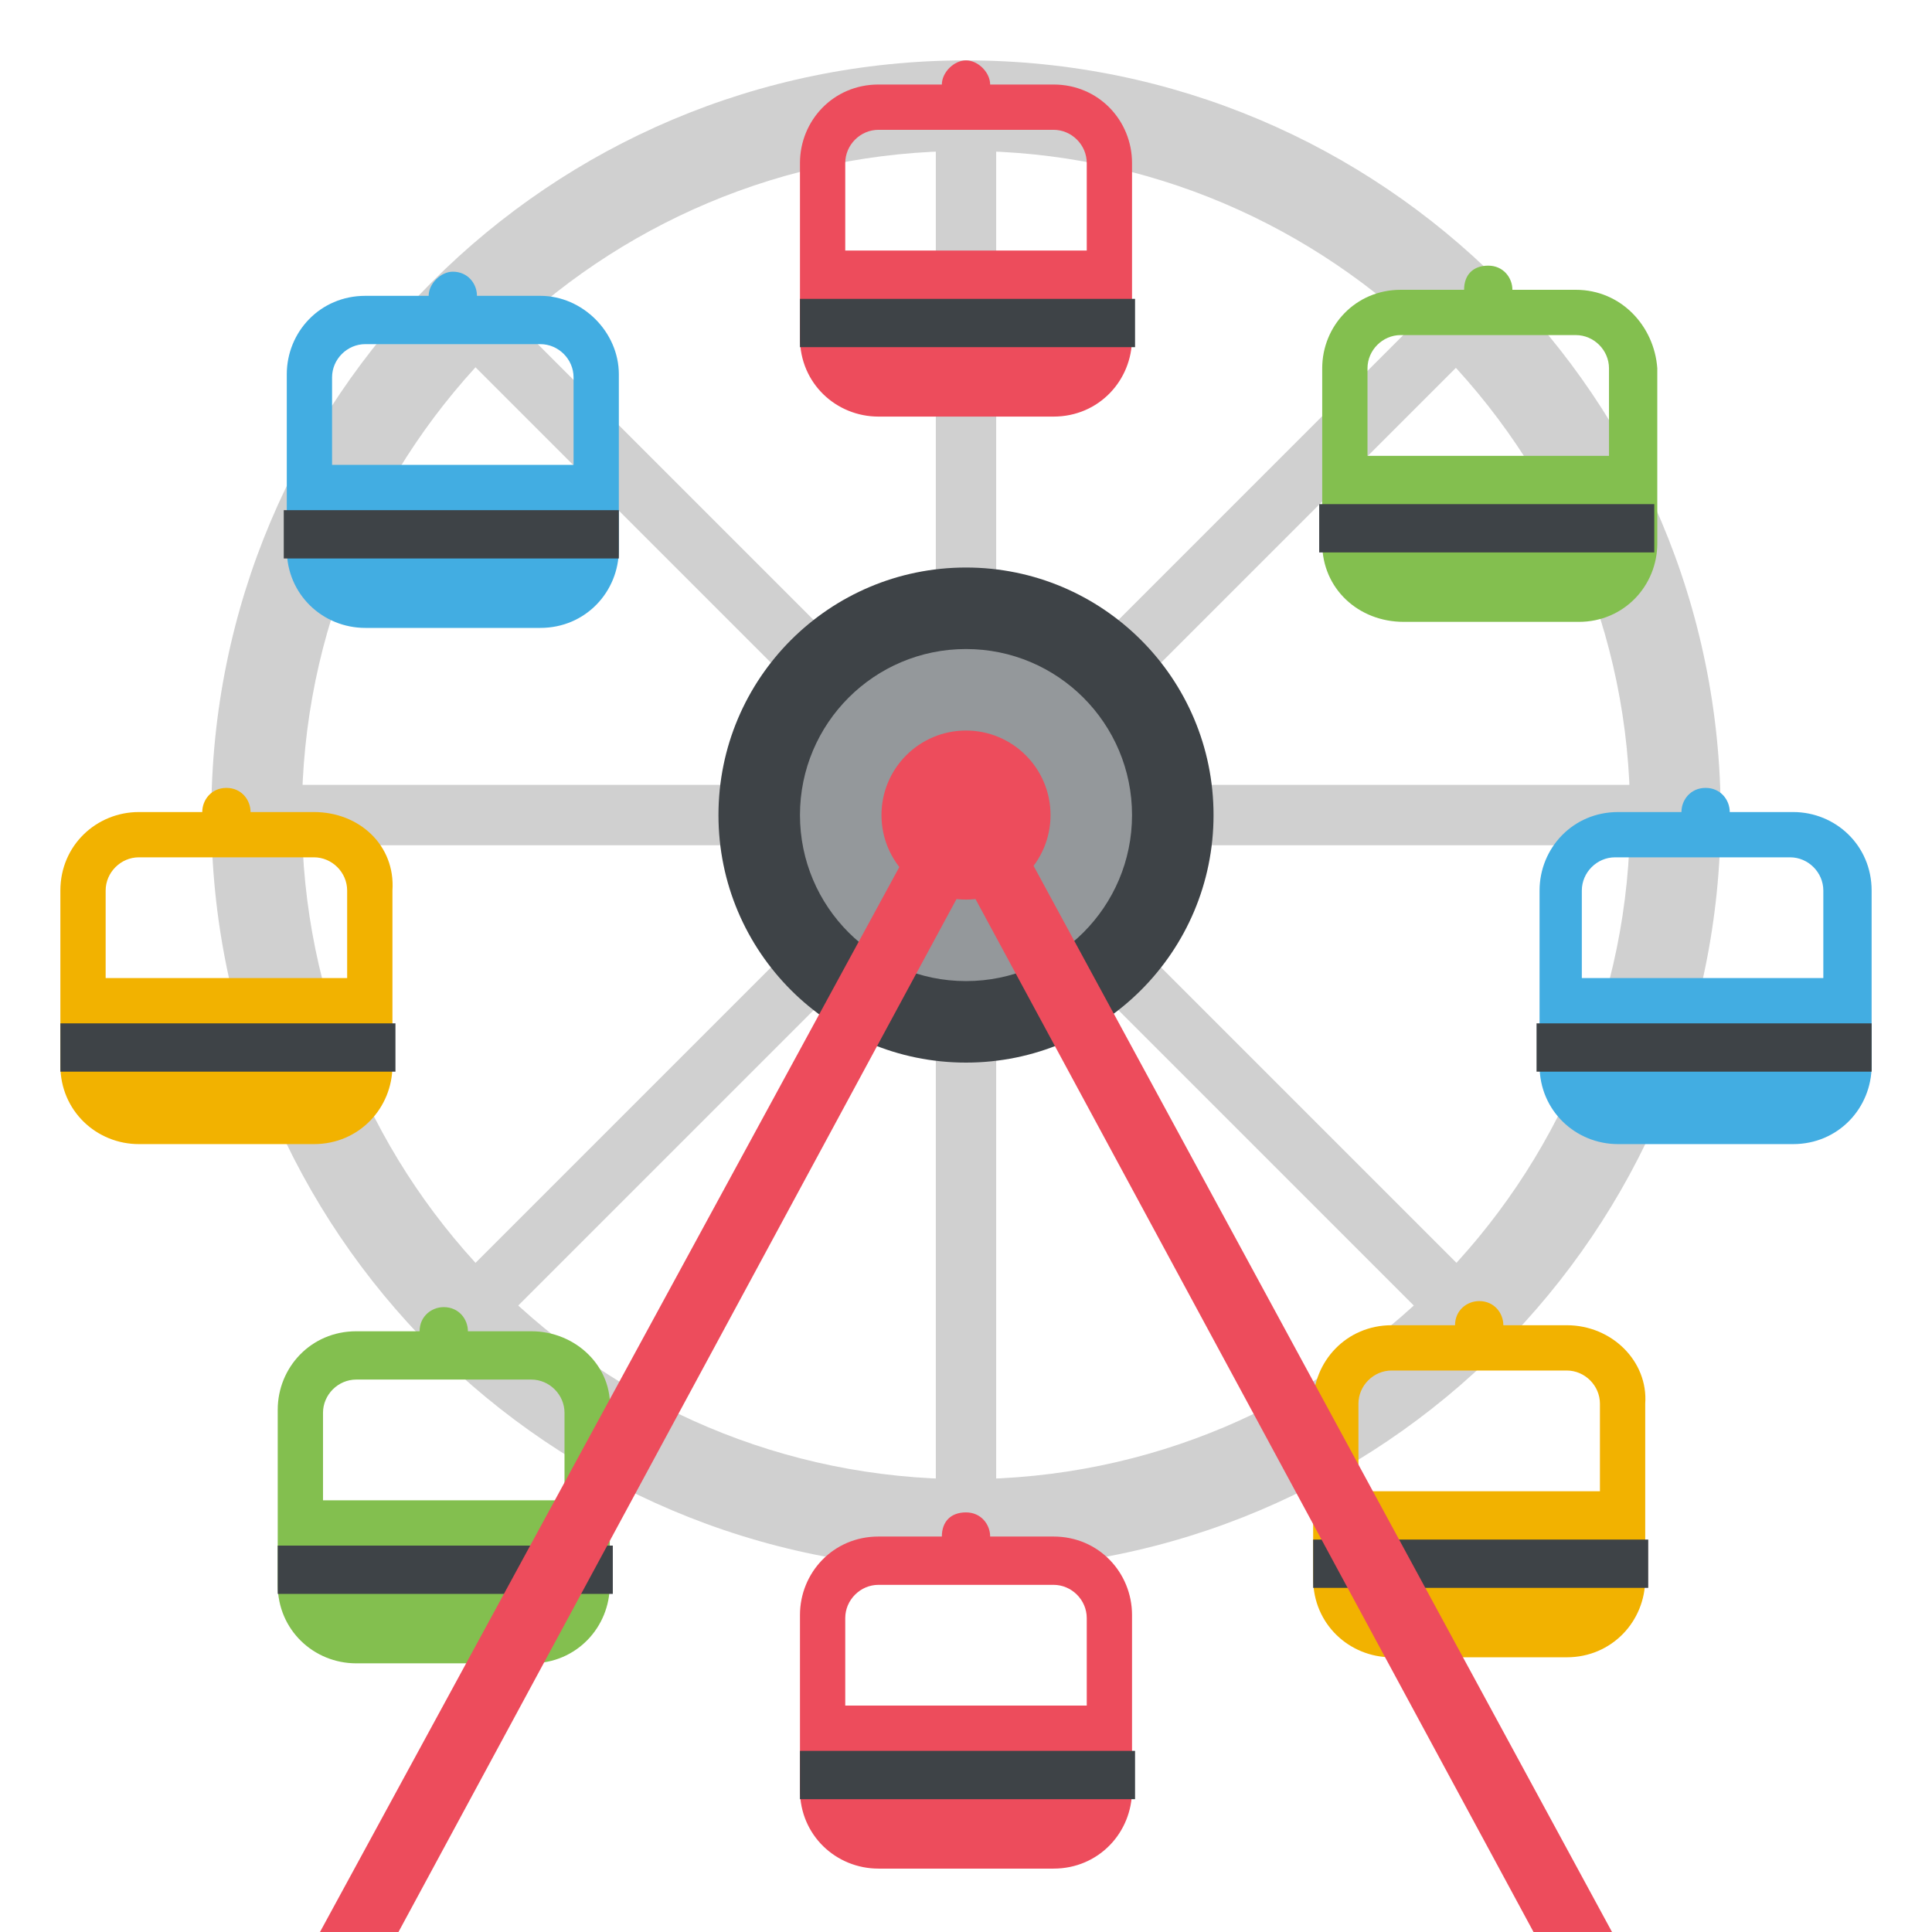
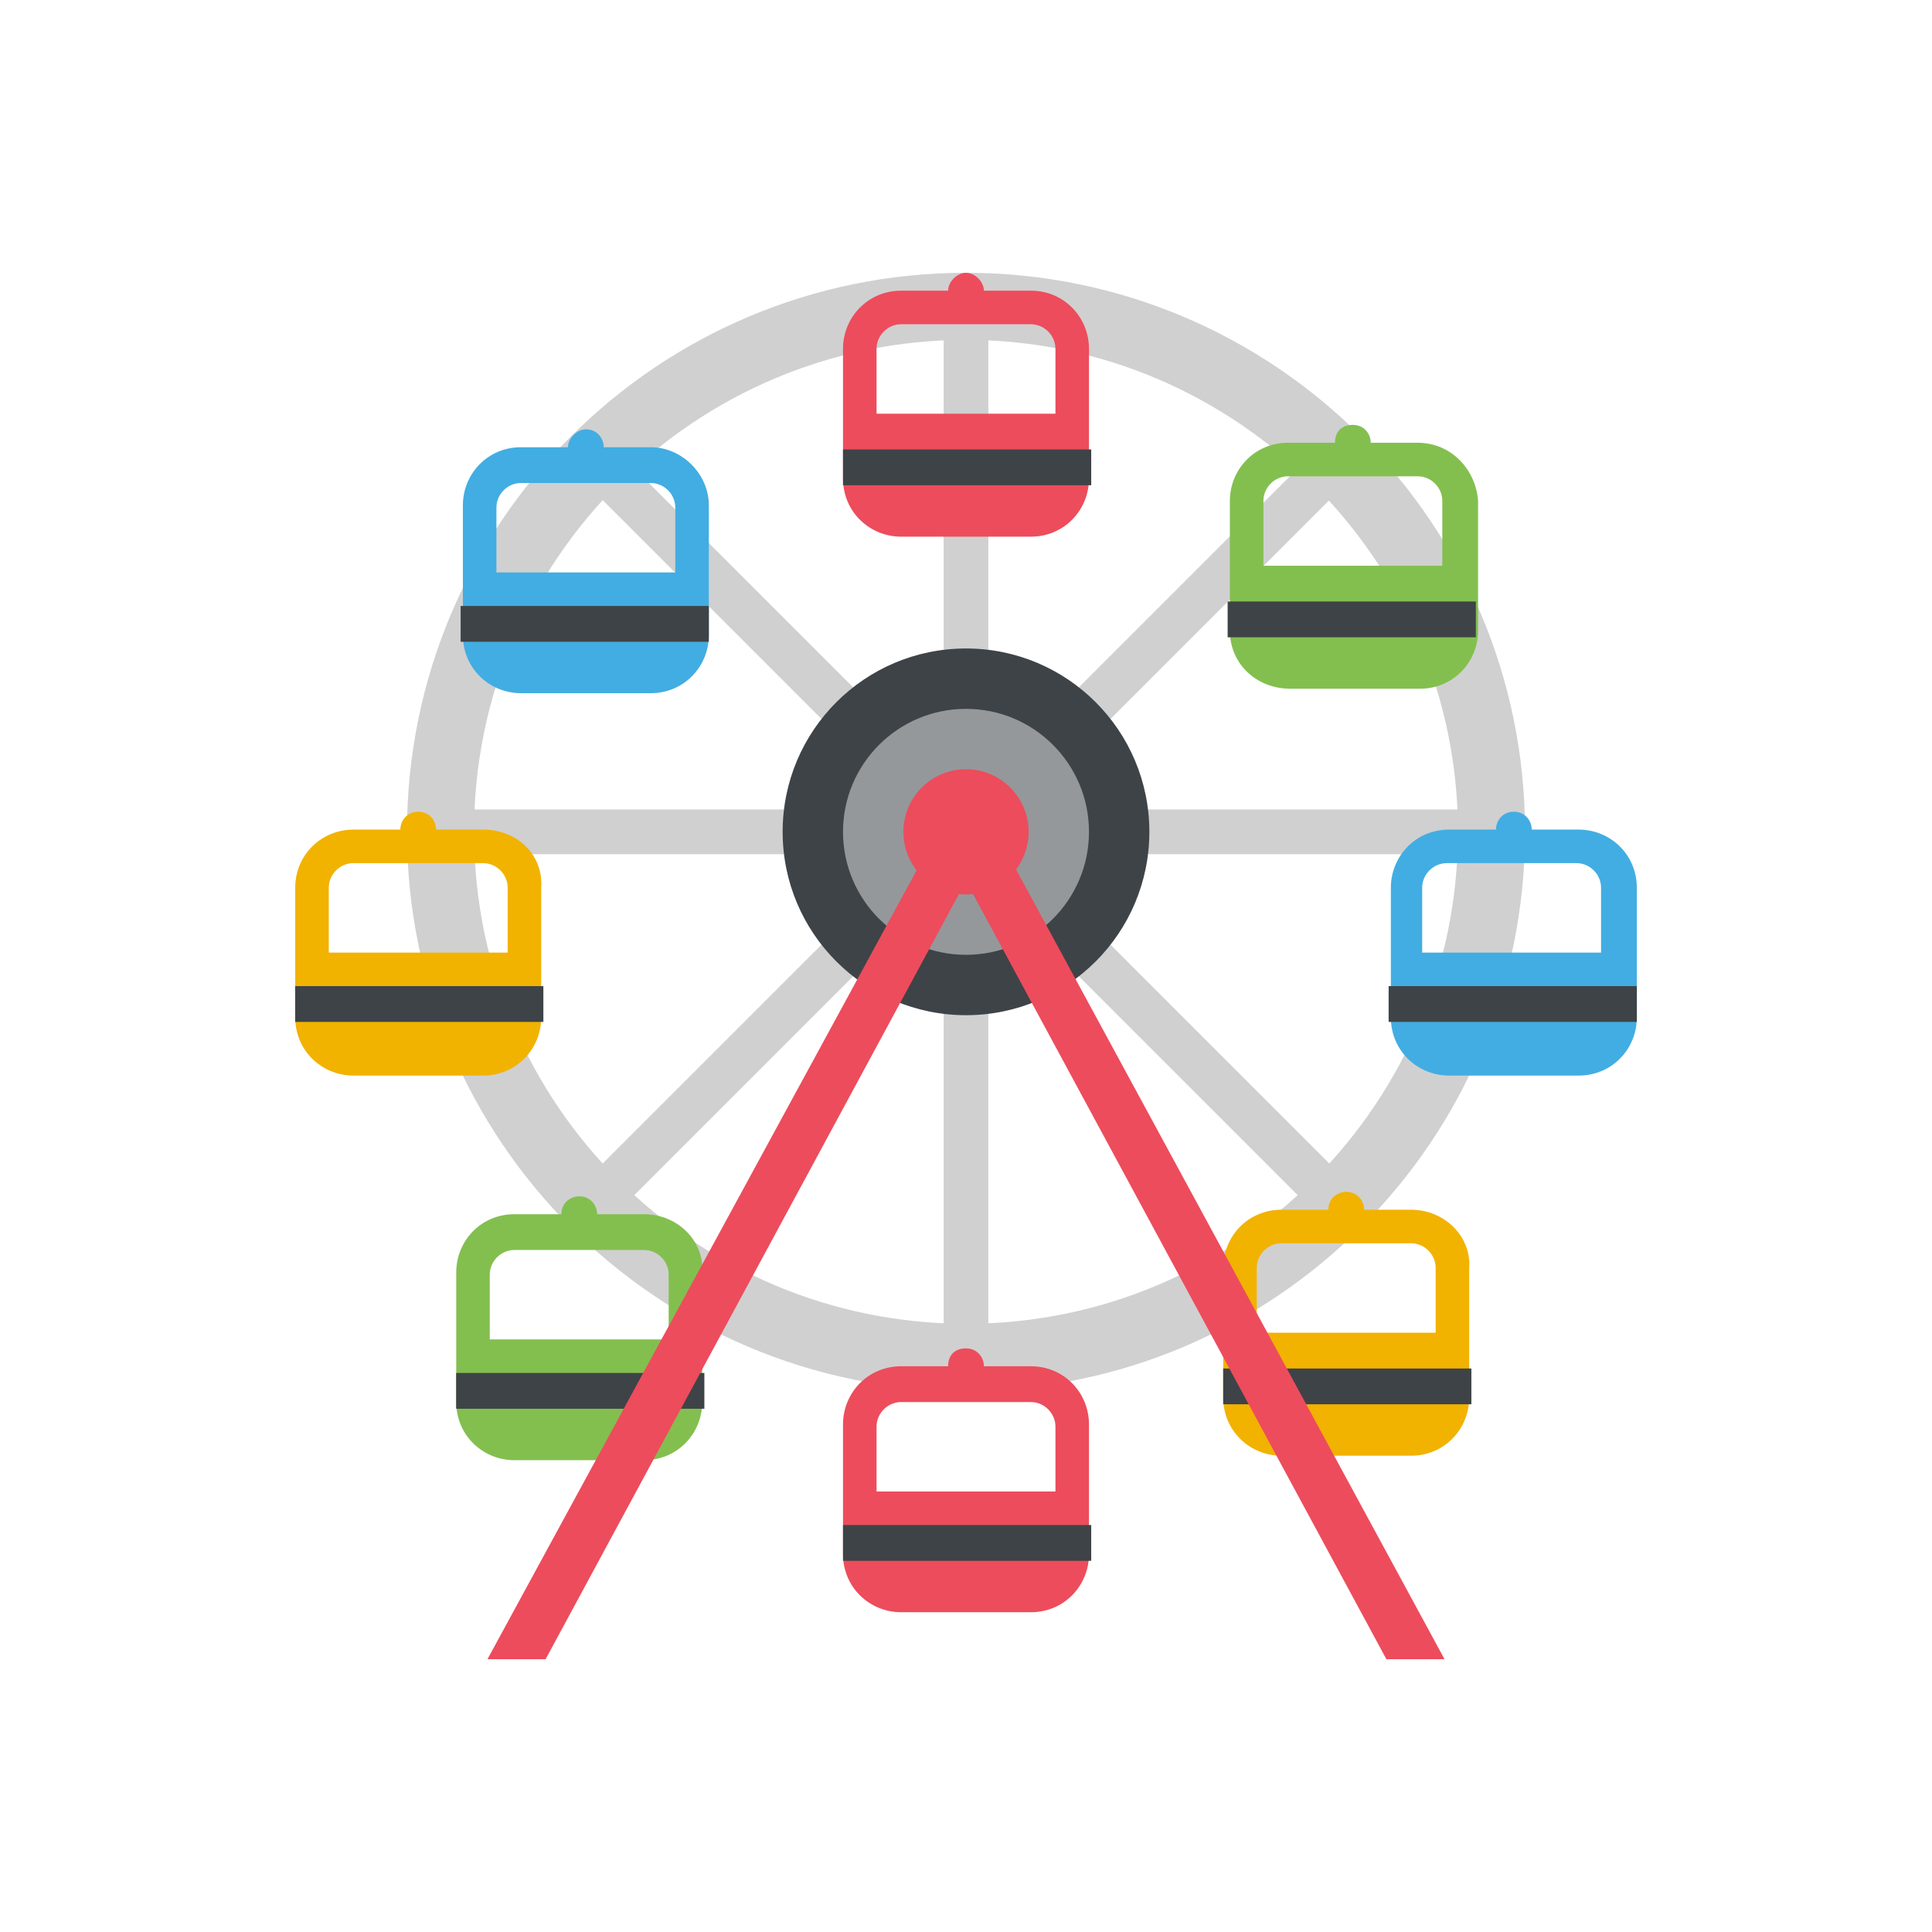
- <svg xmlns="http://www.w3.org/2000/svg" xmlns:xlink="http://www.w3.org/1999/xlink" width="800px" height="800px" viewBox="0 0 64 64" aria-hidden="true" role="img" class="iconify iconify--emojione" preserveAspectRatio="xMidYMid meet">
-   <path d="M32 2C18.2 2 7 13.2 7 27s11.2 25 25 25s25-11.2 25-25S45.8 2 32 2m0 47c-12.1 0-22-9.8-22-22S19.9 5 32 5s22 9.9 22 22s-9.8 22-22 22" fill="#d0d0d0">
- 
- </path>
-   <path fill="#d0d0d0" d="M8 26h48v2H8z" id="IconifyId17ecdb2904d178eab26113">
- 
- </path>
-   <path fill="#d0d0d0" d="M31 3h2v48h-2z" id="IconifyId17ecdb2904d178eab26114">
- 
- </path>
-   <use transform="rotate(-45.001 32 27)" xlink:href="#IconifyId17ecdb2904d178eab26114">
- 
- </use>
-   <use transform="rotate(-45.001 32 27)" xlink:href="#IconifyId17ecdb2904d178eab26113">
- 
- </use>
-   <circle cx="32" cy="27" r="8.2" fill="#3e4347">
- 
- </circle>
-   <circle cx="32" cy="27" r="5.5" fill="#94989b">
- 
- </circle>
-   <path d="M34.9 2.8h-2.1c0-.4-.4-.8-.8-.8s-.8.4-.8.8h-2.1c-1.5 0-2.6 1.2-2.6 2.6v5.8c0 1.5 1.2 2.6 2.6 2.6h5.8c1.5 0 2.6-1.2 2.6-2.6V5.4c0-1.4-1.1-2.6-2.6-2.6M36 8.3h-8V5.4c0-.6.5-1.1 1.1-1.1h5.8c.6 0 1.1.5 1.1 1.1v2.9" fill="#ed4c5c">
- 
- </path>
-   <path fill="#3e4347" d="M26.5 9.9h11.1v1.6H26.5z">
- 
- </path>
-   <path d="M34.9 50.9h-2.1c0-.4-.3-.8-.8-.8s-.8.3-.8.8h-2.1c-1.5 0-2.6 1.2-2.6 2.6v5.8c0 1.5 1.2 2.6 2.6 2.6h5.8c1.5 0 2.6-1.2 2.6-2.6v-5.8c0-1.4-1.1-2.6-2.6-2.6m1.1 5.6h-8v-2.9c0-.6.5-1.1 1.1-1.1h5.8c.6 0 1.1.5 1.1 1.1v2.9" fill="#ed4c5c">
- 
- </path>
-   <path fill="#3e4347" d="M26.5 58h11.1v1.6H26.5z">
- 
- </path>
-   <path d="M10.4 26.9H8.3c0-.4-.3-.8-.8-.8s-.8.4-.8.8H4.6C3.2 26.9 2 28 2 29.5v5.8c0 1.5 1.2 2.6 2.6 2.6h5.8c1.5 0 2.6-1.2 2.6-2.6v-5.8c.1-1.5-1.1-2.6-2.6-2.6m1.1 5.5h-8v-2.9c0-.6.5-1.1 1.1-1.1h5.8c.6 0 1.1.5 1.1 1.1v2.9" fill="#f2b200">
- 
- </path>
-   <path fill="#3e4347" d="M2 33.9h11.1v1.6H2z">
- 
- </path>
-   <path d="M59.4 26.9h-2.1c0-.4-.3-.8-.8-.8s-.8.4-.8.8h-2.1c-1.5 0-2.6 1.2-2.6 2.6v5.8c0 1.5 1.2 2.6 2.6 2.6h5.8c1.5 0 2.6-1.2 2.6-2.6v-5.8c0-1.5-1.2-2.6-2.6-2.6m1 5.5h-8v-2.9c0-.6.5-1.1 1.1-1.1h5.8c.6 0 1.1.5 1.1 1.1v2.9" fill="#42ade2">
- 
- </path>
-   <path fill="#3e4347" d="M50.9 33.9H62v1.6H50.9z">
- 
- </path>
-   <path d="M17.9 9.8h-2.1c0-.4-.3-.8-.8-.8c-.4 0-.8.4-.8.8h-2.1c-1.5 0-2.6 1.2-2.6 2.6v5.8c0 1.5 1.2 2.6 2.6 2.6h5.8c1.5 0 2.6-1.2 2.6-2.6v-5.8c0-1.4-1.2-2.6-2.6-2.6m1.1 5.6h-8v-2.9c0-.6.5-1.1 1.1-1.1h5.8c.6 0 1.1.5 1.1 1.1v2.9" fill="#42ade2">
- 
- </path>
-   <path fill="#3e4347" d="M9.4 16.9h11.1v1.6H9.4z">
- 
- </path>
-   <path d="M51.9 43.9h-2.1c0-.4-.3-.8-.8-.8c-.4 0-.8.3-.8.8h-2.1c-1.5 0-2.6 1.2-2.6 2.6v5.8c0 1.5 1.2 2.6 2.6 2.6h5.8c1.5 0 2.6-1.2 2.6-2.6v-5.8c.1-1.4-1.1-2.6-2.6-2.6m1.1 5.5h-8v-2.9c0-.6.5-1.1 1.1-1.1h5.8c.6 0 1.1.5 1.1 1.1v2.9" fill="#f2b200">
- 
- </path>
-   <path fill="#3e4347" d="M43.5 51h11.1v1.6H43.5z">
- 
- </path>
-   <path d="M17.6 44.1h-2.1c0-.4-.3-.8-.8-.8c-.4 0-.8.3-.8.8h-2.1c-1.5 0-2.6 1.2-2.6 2.6v5.8c0 1.5 1.2 2.6 2.6 2.6h5.8c1.5 0 2.6-1.2 2.6-2.6v-5.8c.1-1.4-1.1-2.6-2.6-2.6m1.1 5.6h-8v-2.9c0-.6.5-1.1 1.1-1.1h5.8c.6 0 1.1.5 1.1 1.1v2.9" fill="#83bf4f">
- 
- </path>
-   <path fill="#3e4347" d="M9.2 51.2h11.1v1.6H9.2z">
- 
- </path>
-   <path d="M52.2 9.6h-2.1c0-.4-.3-.8-.8-.8s-.8.3-.8.8h-2.1c-1.5 0-2.6 1.2-2.6 2.6V18c0 1.5 1.2 2.6 2.7 2.6h5.8c1.5 0 2.6-1.2 2.6-2.6v-5.8c-.1-1.4-1.2-2.6-2.7-2.6m1.1 5.5h-8v-2.9c0-.6.5-1.1 1.1-1.1h5.8c.6 0 1.1.5 1.1 1.1v2.9" fill="#83bf4f">
- 
- </path>
-   <path fill="#3e4347" d="M43.7 16.7h11.1v1.6H43.7z">
- 
- </path>
-   <g fill="#ed4c5c">
-     <circle cx="32" cy="27" r="2.8">
- 
- </circle>
-     <path d="M33 26.4l-1.1.6l-.9-.5L10.6 64h2.6L32 29.2L50.8 64h2.6z">
- 
- </path>
+ <svg xmlns="http://www.w3.org/2000/svg" version="1.1" width="1080" height="1080" viewBox="0 0 1080 1080" xml:space="preserve">
+   <defs>
+ </defs>
+   <g transform="matrix(1 0 0 1 540 540)" id="3de524cb-f1e6-424e-bf70-3093da6436a5">
+     <rect style="stroke: none; stroke-width: 1; stroke-dasharray: none; stroke-linecap: butt; stroke-dashoffset: 0; stroke-linejoin: miter; stroke-miterlimit: 4; fill: rgb(255,255,255); fill-rule: nonzero; opacity: 1;" vector-effect="non-scaling-stroke" x="-540" y="-540" rx="0" ry="0" width="1080" height="1080" />
+   </g>
+   <g transform="matrix(1 0 0 1 540 540)" id="075ccc5f-009a-468e-81a7-cbca90a7e937">
+ </g>
+   <g transform="matrix(1 0 0 1 540 540)">
+     <g style="" vector-effect="non-scaling-stroke">
+       <g transform="matrix(12.5 0 0 12.5 0 -75)">
+         <path style="stroke: none; stroke-width: 1; stroke-dasharray: none; stroke-linecap: butt; stroke-dashoffset: 0; stroke-linejoin: miter; stroke-miterlimit: 4; fill: rgb(208,208,208); fill-rule: nonzero; opacity: 1;" vector-effect="non-scaling-stroke" transform=" translate(-32, -27)" d="M 32 2 C 18.2 2 7 13.2 7 27 C 7 40.8 18.2 52 32 52 C 45.8 52 57 40.8 57 27 C 57 13.2 45.8 2 32 2 M 32 49 C 19.9 49 10 39.2 10 27 C 10 14.8 19.9 5 32 5 C 44.1 5 54 14.9 54 27 C 54 39.1 44.2 49 32 49" stroke-linecap="round" />
+       </g>
+       <g transform="matrix(12.5 0 0 12.5 0 -75)" id="IconifyId17ecdb2904d178eab26113">
+         <path style="stroke: none; stroke-width: 1; stroke-dasharray: none; stroke-linecap: butt; stroke-dashoffset: 0; stroke-linejoin: miter; stroke-miterlimit: 4; fill: rgb(208,208,208); fill-rule: nonzero; opacity: 1;" vector-effect="non-scaling-stroke" transform=" translate(-32, -27)" d="M 8 26 L 56 26 L 56 28 L 8 28 z" stroke-linecap="round" />
+       </g>
+       <g transform="matrix(12.5 0 0 12.5 0 -75)" id="IconifyId17ecdb2904d178eab26114">
+         <path style="stroke: none; stroke-width: 1; stroke-dasharray: none; stroke-linecap: butt; stroke-dashoffset: 0; stroke-linejoin: miter; stroke-miterlimit: 4; fill: rgb(208,208,208); fill-rule: nonzero; opacity: 1;" vector-effect="non-scaling-stroke" transform=" translate(-32, -27)" d="M 31 3 L 33 3 L 33 51 L 31 51 z" stroke-linecap="round" />
+       </g>
+       <g transform="matrix(8.84 -8.84 8.84 8.84 0 -75)">
+         <path style="stroke: none; stroke-width: 1; stroke-dasharray: none; stroke-linecap: butt; stroke-dashoffset: 0; stroke-linejoin: miter; stroke-miterlimit: 4; fill: rgb(208,208,208); fill-rule: nonzero; opacity: 1;" vector-effect="non-scaling-stroke" transform=" translate(-32, -27)" d="M 31 3 L 33 3 L 33 51 L 31 51 z" stroke-linecap="round" />
+       </g>
+       <g transform="matrix(8.84 -8.84 8.84 8.84 0 -75)">
+         <path style="stroke: none; stroke-width: 1; stroke-dasharray: none; stroke-linecap: butt; stroke-dashoffset: 0; stroke-linejoin: miter; stroke-miterlimit: 4; fill: rgb(208,208,208); fill-rule: nonzero; opacity: 1;" vector-effect="non-scaling-stroke" transform=" translate(-32, -27)" d="M 8 26 L 56 26 L 56 28 L 8 28 z" stroke-linecap="round" />
+       </g>
+       <g transform="matrix(12.5 0 0 12.5 0 -75)">
+         <circle style="stroke: none; stroke-width: 1; stroke-dasharray: none; stroke-linecap: butt; stroke-dashoffset: 0; stroke-linejoin: miter; stroke-miterlimit: 4; fill: rgb(62,67,71); fill-rule: nonzero; opacity: 1;" vector-effect="non-scaling-stroke" cx="0" cy="0" r="8.2" />
+       </g>
+       <g transform="matrix(12.5 0 0 12.5 0 -75)">
+         <circle style="stroke: none; stroke-width: 1; stroke-dasharray: none; stroke-linecap: butt; stroke-dashoffset: 0; stroke-linejoin: miter; stroke-miterlimit: 4; fill: rgb(148,152,155); fill-rule: nonzero; opacity: 1;" vector-effect="non-scaling-stroke" cx="0" cy="0" r="5.5" />
+       </g>
+       <g transform="matrix(12.5 0 0 12.5 0 -313.75)">
+         <path style="stroke: none; stroke-width: 1; stroke-dasharray: none; stroke-linecap: butt; stroke-dashoffset: 0; stroke-linejoin: miter; stroke-miterlimit: 4; fill: rgb(237,76,92); fill-rule: nonzero; opacity: 1;" vector-effect="non-scaling-stroke" transform=" translate(-32, -7.9)" d="M 34.9 2.8 L 32.8 2.8 C 32.8 2.4 32.4 2 32 2 C 31.6 2 31.2 2.4 31.2 2.8 L 29.1 2.8 C 27.6 2.8 26.5 4 26.5 5.4 L 26.5 11.2 C 26.5 12.7 27.7 13.8 29.1 13.8 L 34.9 13.8 C 36.4 13.8 37.5 12.6 37.5 11.2 L 37.5 5.4 C 37.5 4 36.4 2.8 34.9 2.8 M 36 8.3 L 28 8.3 L 28 5.4 C 28 4.8 28.5 4.3 29.1 4.3 L 34.9 4.3 C 35.5 4.3 36 4.8 36 5.4 L 36 8.3" stroke-linecap="round" />
+       </g>
+       <g transform="matrix(12.5 0 0 12.5 0.62 -278.75)">
+         <path style="stroke: none; stroke-width: 1; stroke-dasharray: none; stroke-linecap: butt; stroke-dashoffset: 0; stroke-linejoin: miter; stroke-miterlimit: 4; fill: rgb(62,67,71); fill-rule: nonzero; opacity: 1;" vector-effect="non-scaling-stroke" transform=" translate(-32.05, -10.7)" d="M 26.5 9.9 L 37.6 9.9 L 37.6 11.5 L 26.5 11.5 z" stroke-linecap="round" />
+       </g>
+       <g transform="matrix(12.5 0 0 12.5 0 287.5)">
+         <path style="stroke: none; stroke-width: 1; stroke-dasharray: none; stroke-linecap: butt; stroke-dashoffset: 0; stroke-linejoin: miter; stroke-miterlimit: 4; fill: rgb(237,76,92); fill-rule: nonzero; opacity: 1;" vector-effect="non-scaling-stroke" transform=" translate(-32, -56)" d="M 34.9 50.9 L 32.8 50.9 C 32.8 50.5 32.5 50.1 32 50.1 C 31.5 50.1 31.2 50.4 31.2 50.9 L 29.1 50.9 C 27.6 50.9 26.5 52.1 26.5 53.5 L 26.5 59.3 C 26.5 60.8 27.7 61.9 29.1 61.9 L 34.9 61.9 C 36.4 61.9 37.5 60.7 37.5 59.3 L 37.5 53.5 C 37.5 52.1 36.4 50.9 34.9 50.9 M 36 56.5 L 28 56.5 L 28 53.6 C 28 53 28.5 52.5 29.1 52.5 L 34.9 52.5 C 35.5 52.5 36 53 36 53.6 L 36 56.5" stroke-linecap="round" />
+       </g>
+       <g transform="matrix(12.5 0 0 12.5 0.62 322.5)">
+         <path style="stroke: none; stroke-width: 1; stroke-dasharray: none; stroke-linecap: butt; stroke-dashoffset: 0; stroke-linejoin: miter; stroke-miterlimit: 4; fill: rgb(62,67,71); fill-rule: nonzero; opacity: 1;" vector-effect="non-scaling-stroke" transform=" translate(-32.05, -58.8)" d="M 26.5 58 L 37.6 58 L 37.6 59.6 L 26.5 59.6 z" stroke-linecap="round" />
+       </g>
+       <g transform="matrix(12.5 0 0 12.5 -306.21 -12.5)">
+         <path style="stroke: none; stroke-width: 1; stroke-dasharray: none; stroke-linecap: butt; stroke-dashoffset: 0; stroke-linejoin: miter; stroke-miterlimit: 4; fill: rgb(242,178,0); fill-rule: nonzero; opacity: 1;" vector-effect="non-scaling-stroke" transform=" translate(-7.5, -32)" d="M 10.4 26.9 L 8.3 26.9 C 8.3 26.5 8 26.1 7.5 26.1 C 7 26.1 6.7 26.5 6.7 26.9 L 4.6 26.9 C 3.2 26.9 2 28 2 29.5 L 2 35.3 C 2 36.8 3.2 37.9 4.6 37.9 L 10.4 37.9 C 11.9 37.9 13 36.7 13 35.3 L 13 29.5 C 13.1 28 11.9 26.9 10.4 26.9 M 11.5 32.4 L 3.5 32.4 L 3.5 29.5 C 3.5 28.9 4 28.4 4.6 28.4 L 10.4 28.4 C 11 28.4 11.5 28.9 11.5 29.5 L 11.5 32.4" stroke-linecap="round" />
+       </g>
+       <g transform="matrix(12.5 0 0 12.5 -305.63 21.25)">
+         <path style="stroke: none; stroke-width: 1; stroke-dasharray: none; stroke-linecap: butt; stroke-dashoffset: 0; stroke-linejoin: miter; stroke-miterlimit: 4; fill: rgb(62,67,71); fill-rule: nonzero; opacity: 1;" vector-effect="non-scaling-stroke" transform=" translate(-7.55, -34.7)" d="M 2 33.9 L 13.1 33.9 L 13.1 35.5 L 2 35.5 z" stroke-linecap="round" />
+       </g>
+       <g transform="matrix(12.5 0 0 12.5 306.25 -12.5)">
+         <path style="stroke: none; stroke-width: 1; stroke-dasharray: none; stroke-linecap: butt; stroke-dashoffset: 0; stroke-linejoin: miter; stroke-miterlimit: 4; fill: rgb(66,173,226); fill-rule: nonzero; opacity: 1;" vector-effect="non-scaling-stroke" transform=" translate(-56.5, -32)" d="M 59.4 26.9 L 57.3 26.9 C 57.3 26.5 57 26.1 56.5 26.1 C 56 26.1 55.7 26.5 55.7 26.9 L 53.6 26.9 C 52.1 26.9 51 28.1 51 29.5 L 51 35.3 C 51 36.8 52.2 37.9 53.6 37.9 L 59.4 37.9 C 60.9 37.9 62 36.7 62 35.3 L 62 29.5 C 62 28 60.8 26.9 59.4 26.9 M 60.4 32.4 L 52.4 32.4 L 52.4 29.5 C 52.4 28.9 52.9 28.4 53.5 28.4 L 59.3 28.4 C 59.9 28.4 60.4 28.9 60.4 29.5 L 60.4 32.4" stroke-linecap="round" />
+       </g>
+       <g transform="matrix(12.5 0 0 12.5 305.63 21.25)">
+         <path style="stroke: none; stroke-width: 1; stroke-dasharray: none; stroke-linecap: butt; stroke-dashoffset: 0; stroke-linejoin: miter; stroke-miterlimit: 4; fill: rgb(62,67,71); fill-rule: nonzero; opacity: 1;" vector-effect="non-scaling-stroke" transform=" translate(-56.45, -34.7)" d="M 50.9 33.9 L 62 33.9 L 62 35.5 L 50.9 35.5 z" stroke-linecap="round" />
+       </g>
+       <g transform="matrix(12.5 0 0 12.5 -212.5 -226.25)">
+         <path style="stroke: none; stroke-width: 1; stroke-dasharray: none; stroke-linecap: butt; stroke-dashoffset: 0; stroke-linejoin: miter; stroke-miterlimit: 4; fill: rgb(66,173,226); fill-rule: nonzero; opacity: 1;" vector-effect="non-scaling-stroke" transform=" translate(-15, -14.9)" d="M 17.9 9.8 L 15.8 9.8 C 15.8 9.4 15.5 9 15 9 C 14.6 9 14.2 9.4 14.2 9.8 L 12.1 9.8 C 10.6 9.8 9.5 11 9.5 12.4 L 9.5 18.2 C 9.5 19.7 10.7 20.8 12.1 20.8 L 17.9 20.8 C 19.4 20.8 20.5 19.6 20.5 18.2 L 20.5 12.4 C 20.5 11 19.3 9.8 17.9 9.8 M 19 15.4 L 11 15.4 L 11 12.5 C 11 11.9 11.5 11.4 12.1 11.4 L 17.9 11.4 C 18.5 11.4 19 11.9 19 12.5 L 19 15.4" stroke-linecap="round" />
+       </g>
+       <g transform="matrix(12.5 0 0 12.5 -213.13 -191.25)">
+         <path style="stroke: none; stroke-width: 1; stroke-dasharray: none; stroke-linecap: butt; stroke-dashoffset: 0; stroke-linejoin: miter; stroke-miterlimit: 4; fill: rgb(62,67,71); fill-rule: nonzero; opacity: 1;" vector-effect="non-scaling-stroke" transform=" translate(-14.95, -17.7)" d="M 9.4 16.9 L 20.5 16.9 L 20.5 18.5 L 9.4 18.5 z" stroke-linecap="round" />
+       </g>
+       <g transform="matrix(12.5 0 0 12.5 212.54 200)">
+         <path style="stroke: none; stroke-width: 1; stroke-dasharray: none; stroke-linecap: butt; stroke-dashoffset: 0; stroke-linejoin: miter; stroke-miterlimit: 4; fill: rgb(242,178,0); fill-rule: nonzero; opacity: 1;" vector-effect="non-scaling-stroke" transform=" translate(-49, -49)" d="M 51.9 43.9 L 49.8 43.9 C 49.8 43.5 49.5 43.1 49 43.1 C 48.6 43.1 48.2 43.4 48.2 43.9 L 46.1 43.9 C 44.6 43.9 43.5 45.1 43.5 46.5 L 43.5 52.3 C 43.5 53.8 44.7 54.9 46.1 54.9 L 51.9 54.9 C 53.4 54.9 54.5 53.7 54.5 52.3 L 54.5 46.5 C 54.6 45.1 53.4 43.9 51.9 43.9 M 53 49.4 L 45 49.4 L 45 46.5 C 45 45.9 45.5 45.4 46.1 45.4 L 51.9 45.4 C 52.5 45.4 53 45.9 53 46.5 L 53 49.4" stroke-linecap="round" />
+       </g>
+       <g transform="matrix(12.5 0 0 12.5 213.13 235)">
+         <path style="stroke: none; stroke-width: 1; stroke-dasharray: none; stroke-linecap: butt; stroke-dashoffset: 0; stroke-linejoin: miter; stroke-miterlimit: 4; fill: rgb(62,67,71); fill-rule: nonzero; opacity: 1;" vector-effect="non-scaling-stroke" transform=" translate(-49.05, -51.8)" d="M 43.5 51 L 54.6 51 L 54.6 52.6 L 43.5 52.6 z" stroke-linecap="round" />
+       </g>
+       <g transform="matrix(12.5 0 0 12.5 -216.21 202.5)">
+         <path style="stroke: none; stroke-width: 1; stroke-dasharray: none; stroke-linecap: butt; stroke-dashoffset: 0; stroke-linejoin: miter; stroke-miterlimit: 4; fill: rgb(131,191,79); fill-rule: nonzero; opacity: 1;" vector-effect="non-scaling-stroke" transform=" translate(-14.7, -49.2)" d="M 17.6 44.1 L 15.5 44.1 C 15.5 43.7 15.2 43.3 14.7 43.3 C 14.3 43.3 13.9 43.6 13.9 44.1 L 11.8 44.1 C 10.3 44.1 9.2 45.3 9.2 46.7 L 9.2 52.5 C 9.2 54 10.4 55.1 11.8 55.1 L 17.6 55.1 C 19.1 55.1 20.2 53.9 20.2 52.5 L 20.2 46.7 C 20.3 45.3 19.1 44.1 17.6 44.1 M 18.7 49.7 L 10.7 49.7 L 10.7 46.8 C 10.7 46.2 11.2 45.7 11.8 45.7 L 17.6 45.7 C 18.2 45.7 18.7 46.2 18.7 46.8 L 18.7 49.7" stroke-linecap="round" />
+       </g>
+       <g transform="matrix(12.5 0 0 12.5 -215.63 237.5)">
+         <path style="stroke: none; stroke-width: 1; stroke-dasharray: none; stroke-linecap: butt; stroke-dashoffset: 0; stroke-linejoin: miter; stroke-miterlimit: 4; fill: rgb(62,67,71); fill-rule: nonzero; opacity: 1;" vector-effect="non-scaling-stroke" transform=" translate(-14.75, -52)" d="M 9.2 51.2 L 20.3 51.2 L 20.3 52.8 L 9.2 52.8 z" stroke-linecap="round" />
+       </g>
+       <g transform="matrix(12.5 0 0 12.5 216.88 -228.75)">
+         <path style="stroke: none; stroke-width: 1; stroke-dasharray: none; stroke-linecap: butt; stroke-dashoffset: 0; stroke-linejoin: miter; stroke-miterlimit: 4; fill: rgb(131,191,79); fill-rule: nonzero; opacity: 1;" vector-effect="non-scaling-stroke" transform=" translate(-49.35, -14.7)" d="M 52.2 9.6 L 50.1 9.6 C 50.1 9.2 49.8 8.8 49.3 8.8 C 48.8 8.8 48.5 9.1 48.5 9.6 L 46.4 9.6 C 44.9 9.6 43.8 10.8 43.8 12.2 L 43.8 18 C 43.8 19.5 45 20.6 46.5 20.6 L 52.3 20.6 C 53.8 20.6 54.9 19.4 54.9 18 L 54.9 12.2 C 54.8 10.8 53.7 9.6 52.2 9.6 M 53.3 15.1 L 45.3 15.1 L 45.3 12.2 C 45.3 11.6 45.8 11.1 46.4 11.1 L 52.2 11.1 C 52.8 11.1 53.3 11.6 53.3 12.2 L 53.3 15.1" stroke-linecap="round" />
+       </g>
+       <g transform="matrix(12.5 0 0 12.5 215.63 -193.75)">
+         <path style="stroke: none; stroke-width: 1; stroke-dasharray: none; stroke-linecap: butt; stroke-dashoffset: 0; stroke-linejoin: miter; stroke-miterlimit: 4; fill: rgb(62,67,71); fill-rule: nonzero; opacity: 1;" vector-effect="non-scaling-stroke" transform=" translate(-49.25, -17.5)" d="M 43.7 16.7 L 54.8 16.7 L 54.8 18.3 L 43.7 18.3 z" stroke-linecap="round" />
+       </g>
+       <g transform="matrix(12.5 0 0 12.5 0 -75)">
+         <circle style="stroke: none; stroke-width: 1; stroke-dasharray: none; stroke-linecap: butt; stroke-dashoffset: 0; stroke-linejoin: miter; stroke-miterlimit: 4; fill: rgb(237,76,92); fill-rule: nonzero; opacity: 1;" vector-effect="non-scaling-stroke" cx="0" cy="0" r="2.8" />
+       </g>
+       <g transform="matrix(12.5 0 0 12.5 0 152.5)">
+         <path style="stroke: none; stroke-width: 1; stroke-dasharray: none; stroke-linecap: butt; stroke-dashoffset: 0; stroke-linejoin: miter; stroke-miterlimit: 4; fill: rgb(237,76,92); fill-rule: nonzero; opacity: 1;" vector-effect="non-scaling-stroke" transform=" translate(-32, -45.2)" d="M 33 26.4 L 31.9 27 L 31 26.5 L 10.6 64 L 13.2 64 L 32 29.2 L 50.8 64 L 53.4 64 z" stroke-linecap="round" />
+       </g>
+     </g>
  </g>
</svg>
